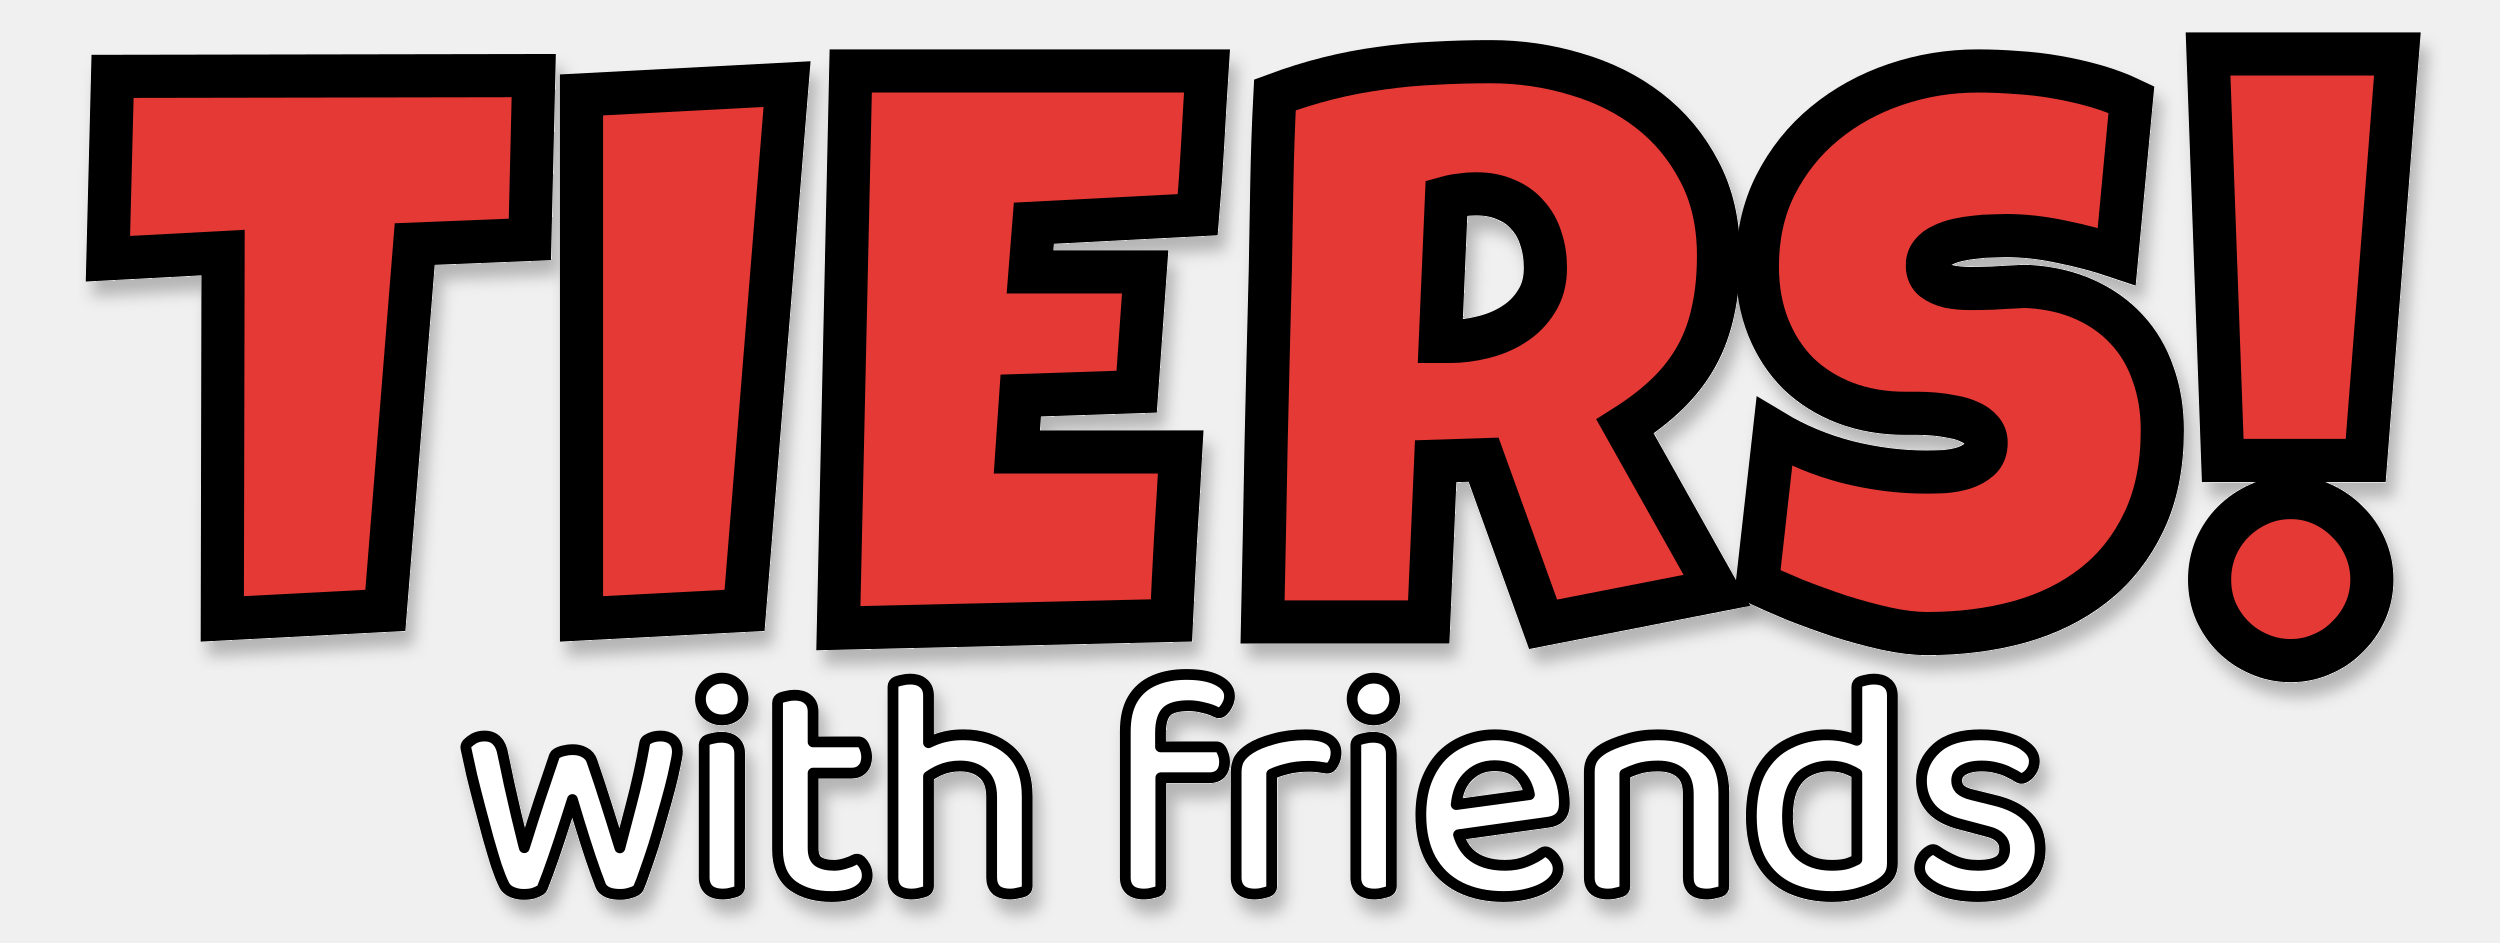
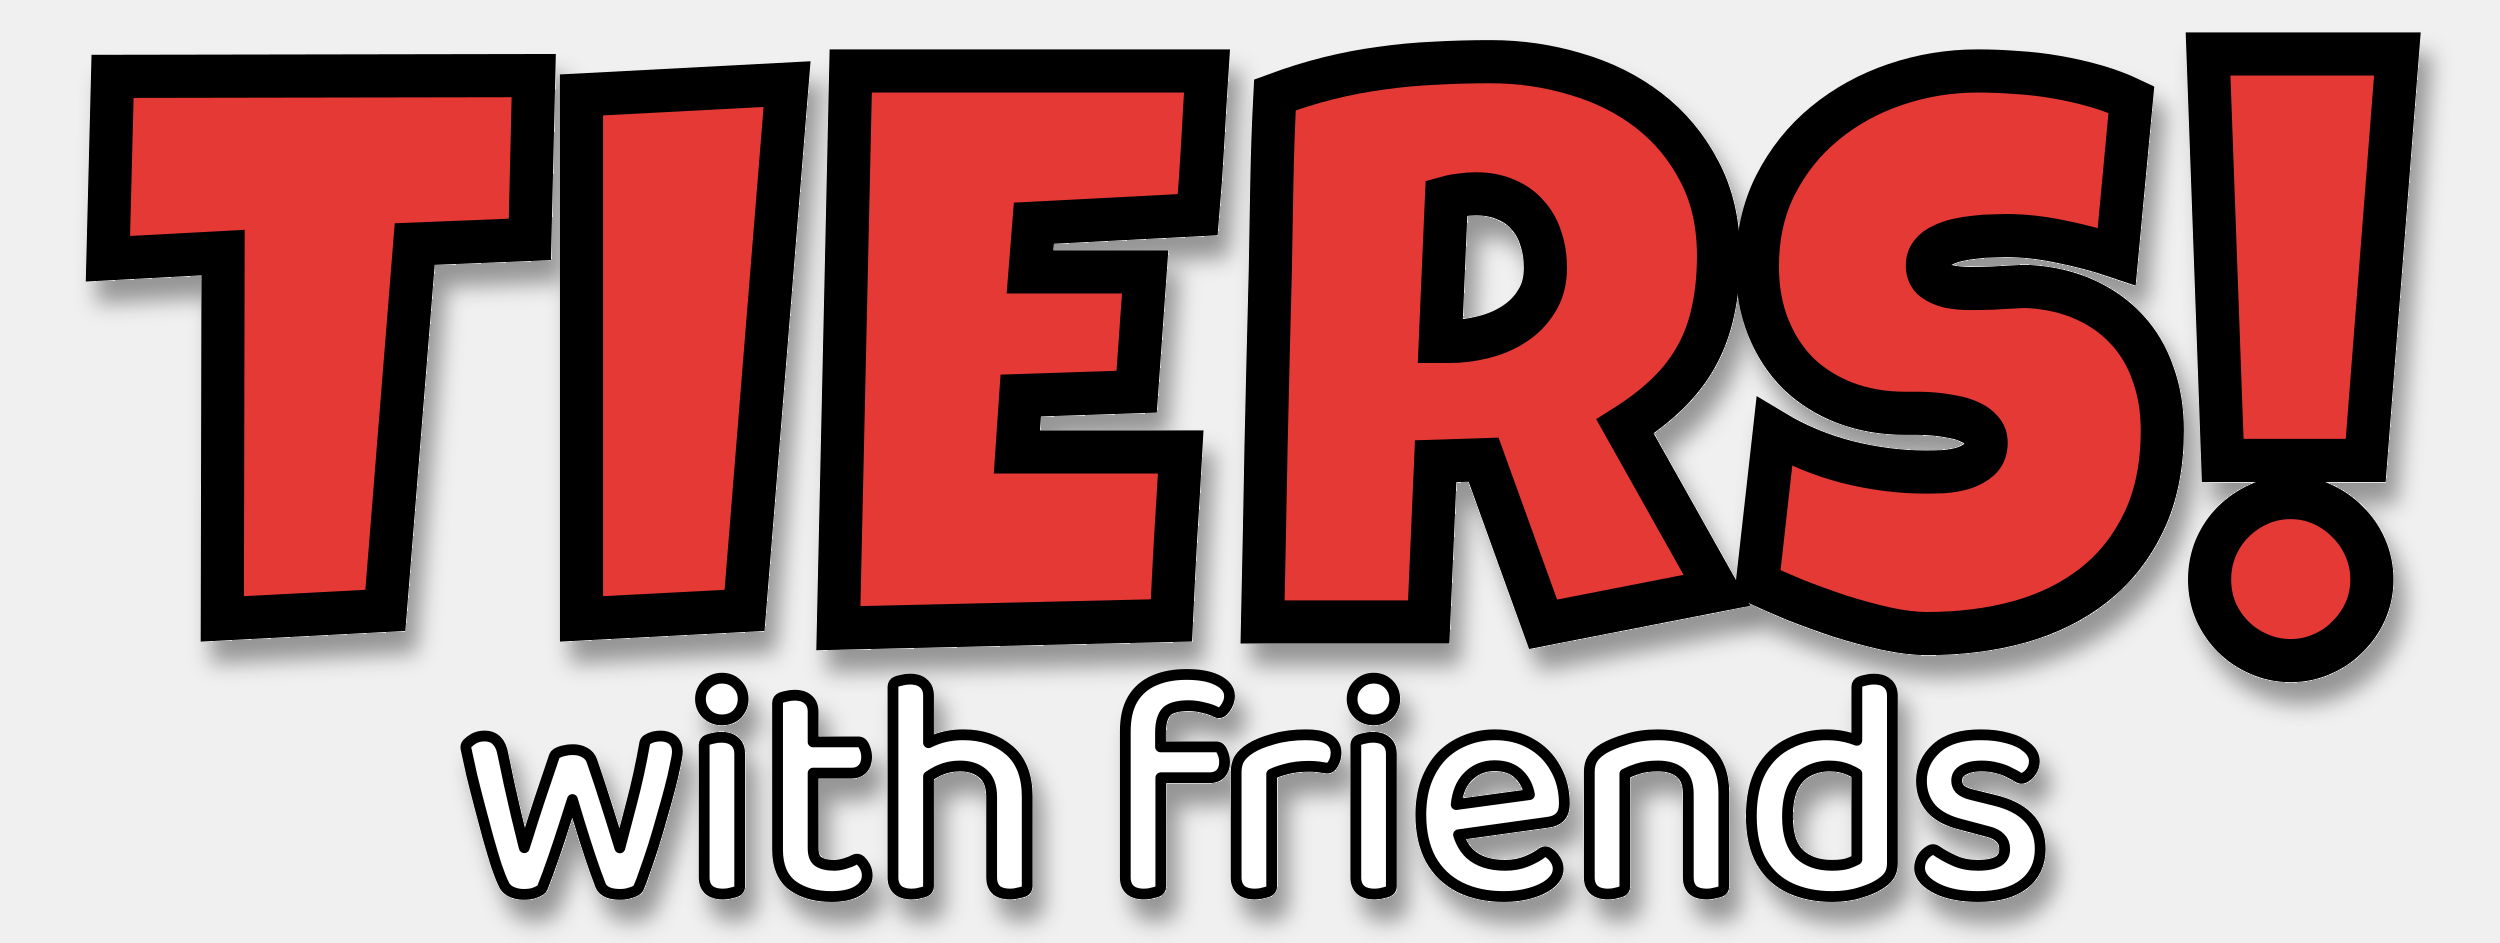
<svg xmlns="http://www.w3.org/2000/svg" width="695" height="262" viewBox="0 0 695 262" fill="none">
  <g filter="url(#filter0_d_1_2)">
    <path d="M666.475 15L657.666 128.008H617.92L613.838 15H666.475ZM659.385 161.094C659.385 164.245 658.776 167.181 657.559 169.902C656.341 172.624 654.694 174.987 652.617 176.992C650.612 179.069 648.249 180.68 645.527 181.826C642.806 183.044 639.906 183.652 636.826 183.652C633.675 183.652 630.739 183.044 628.018 181.826C625.296 180.68 622.897 179.069 620.82 176.992C618.815 174.987 617.204 172.624 615.986 169.902C614.84 167.181 614.268 164.245 614.268 161.094C614.268 158.014 614.84 155.078 615.986 152.285C617.204 149.492 618.815 147.093 620.82 145.088C622.897 143.011 625.296 141.364 628.018 140.146C630.739 138.929 633.675 138.32 636.826 138.32C639.906 138.32 642.806 138.929 645.527 140.146C648.249 141.364 650.612 143.011 652.617 145.088C654.694 147.093 656.341 149.492 657.559 152.285C658.776 155.078 659.385 158.014 659.385 161.094Z" fill="#E53935" />
    <path d="M666.475 15L657.666 128.008H617.92L613.838 15H666.475ZM659.385 161.094C659.385 164.245 658.776 167.181 657.559 169.902C656.341 172.624 654.694 174.987 652.617 176.992C650.612 179.069 648.249 180.68 645.527 181.826C642.806 183.044 639.906 183.652 636.826 183.652C633.675 183.652 630.739 183.044 628.018 181.826C625.296 180.68 622.897 179.069 620.82 176.992C618.815 174.987 617.204 172.624 615.986 169.902C614.84 167.181 614.268 164.245 614.268 161.094C614.268 158.014 614.84 155.078 615.986 152.285C617.204 149.492 618.815 147.093 620.82 145.088C622.897 143.011 625.296 141.364 628.018 140.146C630.739 138.929 633.675 138.32 636.826 138.32C639.906 138.32 642.806 138.929 645.527 140.146C648.249 141.364 650.612 143.011 652.617 145.088C654.694 147.093 656.341 149.492 657.559 152.285C658.776 155.078 659.385 158.014 659.385 161.094Z" stroke="black" stroke-width="12" />
  </g>
  <g filter="url(#filter1_d_1_2)">
    <path d="M601.123 119.629C601.123 129.44 599.404 137.926 595.967 145.088C592.601 152.178 587.946 158.05 582.002 162.705C576.13 167.288 569.219 170.69 561.27 172.91C553.392 175.059 544.906 176.133 535.811 176.133C532.301 176.133 528.434 175.667 524.209 174.736C520.055 173.805 515.83 172.66 511.533 171.299C507.236 169.867 503.083 168.363 499.072 166.787C495.133 165.14 491.624 163.6 488.545 162.168L493.271 120.059C499.359 123.711 506.09 126.504 513.467 128.438C520.915 130.299 528.219 131.23 535.381 131.23C536.742 131.23 538.389 131.195 540.322 131.123C542.256 130.98 544.082 130.658 545.801 130.156C547.591 129.583 549.095 128.76 550.312 127.686C551.53 126.611 552.139 125.072 552.139 123.066C552.139 121.706 551.709 120.56 550.85 119.629C549.99 118.626 548.88 117.839 547.52 117.266C546.159 116.621 544.619 116.156 542.9 115.869C541.182 115.511 539.499 115.26 537.852 115.117C536.204 114.974 534.665 114.902 533.232 114.902C531.8 114.902 530.654 114.902 529.795 114.902C523.636 114.902 518.014 113.936 512.93 112.002C507.917 110.068 503.584 107.347 499.932 103.838C496.351 100.257 493.558 95.96 491.553 90.947C489.548 85.863 488.545 80.241 488.545 74.082C488.545 65.632 490.228 58.076 493.594 51.416C497.031 44.684 501.579 38.991 507.236 34.336C512.965 29.609 519.518 25.993 526.895 23.486C534.271 20.98 541.898 19.727 549.775 19.727C553.285 19.727 556.901 19.87 560.625 20.156C564.349 20.371 568.037 20.801 571.689 21.445C575.413 22.09 579.03 22.913 582.539 23.916C586.048 24.919 589.378 26.172 592.529 27.676L588.447 71.289C583.577 69.642 578.457 68.281 573.086 67.207C567.786 66.061 562.594 65.488 557.51 65.488C556.579 65.488 555.361 65.524 553.857 65.596C552.425 65.596 550.885 65.703 549.238 65.918C547.663 66.061 546.051 66.312 544.404 66.67C542.757 67.028 541.289 67.529 540 68.174C538.711 68.747 537.673 69.534 536.885 70.537C536.097 71.54 535.739 72.721 535.811 74.082C535.882 75.658 536.455 76.875 537.529 77.734C538.675 78.594 540.107 79.238 541.826 79.668C543.617 80.026 545.55 80.205 547.627 80.205C549.775 80.205 551.888 80.169 553.965 80.098C556.042 79.954 557.975 79.847 559.766 79.775C561.556 79.632 563.024 79.596 564.17 79.668C569.899 80.026 575.055 81.243 579.639 83.32C584.222 85.397 588.089 88.154 591.24 91.592C594.463 95.029 596.898 99.147 598.545 103.945C600.264 108.672 601.123 113.9 601.123 119.629Z" fill="#E53935" />
    <path d="M601.123 119.629C601.123 129.44 599.404 137.926 595.967 145.088C592.601 152.178 587.946 158.05 582.002 162.705C576.13 167.288 569.219 170.69 561.27 172.91C553.392 175.059 544.906 176.133 535.811 176.133C532.301 176.133 528.434 175.667 524.209 174.736C520.055 173.805 515.83 172.66 511.533 171.299C507.236 169.867 503.083 168.363 499.072 166.787C495.133 165.14 491.624 163.6 488.545 162.168L493.271 120.059C499.359 123.711 506.09 126.504 513.467 128.438C520.915 130.299 528.219 131.23 535.381 131.23C536.742 131.23 538.389 131.195 540.322 131.123C542.256 130.98 544.082 130.658 545.801 130.156C547.591 129.583 549.095 128.76 550.312 127.686C551.53 126.611 552.139 125.072 552.139 123.066C552.139 121.706 551.709 120.56 550.85 119.629C549.99 118.626 548.88 117.839 547.52 117.266C546.159 116.621 544.619 116.156 542.9 115.869C541.182 115.511 539.499 115.26 537.852 115.117C536.204 114.974 534.665 114.902 533.232 114.902C531.8 114.902 530.654 114.902 529.795 114.902C523.636 114.902 518.014 113.936 512.93 112.002C507.917 110.068 503.584 107.347 499.932 103.838C496.351 100.257 493.558 95.96 491.553 90.947C489.548 85.863 488.545 80.241 488.545 74.082C488.545 65.632 490.228 58.076 493.594 51.416C497.031 44.684 501.579 38.991 507.236 34.336C512.965 29.609 519.518 25.993 526.895 23.486C534.271 20.98 541.898 19.727 549.775 19.727C553.285 19.727 556.901 19.87 560.625 20.156C564.349 20.371 568.037 20.801 571.689 21.445C575.413 22.09 579.03 22.913 582.539 23.916C586.048 24.919 589.378 26.172 592.529 27.676L588.447 71.289C583.577 69.642 578.457 68.281 573.086 67.207C567.786 66.061 562.594 65.488 557.51 65.488C556.579 65.488 555.361 65.524 553.857 65.596C552.425 65.596 550.885 65.703 549.238 65.918C547.663 66.061 546.051 66.312 544.404 66.67C542.757 67.028 541.289 67.529 540 68.174C538.711 68.747 537.673 69.534 536.885 70.537C536.097 71.54 535.739 72.721 535.811 74.082C535.882 75.658 536.455 76.875 537.529 77.734C538.675 78.594 540.107 79.238 541.826 79.668C543.617 80.026 545.55 80.205 547.627 80.205C549.775 80.205 551.888 80.169 553.965 80.098C556.042 79.954 557.975 79.847 559.766 79.775C561.556 79.632 563.024 79.596 564.17 79.668C569.899 80.026 575.055 81.243 579.639 83.32C584.222 85.397 588.089 88.154 591.24 91.592C594.463 95.029 596.898 99.147 598.545 103.945C600.264 108.672 601.123 113.9 601.123 119.629Z" stroke="black" stroke-width="12" />
  </g>
  <g filter="url(#filter2_d_1_2)">
    <path d="M477.75 71.074C477.75 76.66 477.249 81.745 476.246 86.328C475.315 90.84 473.811 94.993 471.734 98.789C469.658 102.585 466.972 106.094 463.678 109.316C460.383 112.539 456.409 115.618 451.754 118.555L477.32 164.102L428.98 173.555L412.438 127.793L399.117 128.223L397.184 172.91H350.992C351.35 156.582 351.673 140.326 351.959 124.141C352.317 107.956 352.711 91.699 353.141 75.371C353.284 67.135 353.427 58.971 353.57 50.879C353.714 42.786 354 34.622 354.43 26.387C359.443 24.525 364.384 22.985 369.254 21.768C374.124 20.55 378.993 19.619 383.863 18.975C388.805 18.259 393.782 17.793 398.795 17.578C403.88 17.292 409.072 17.148 414.371 17.148C422.535 17.148 430.413 18.294 438.004 20.586C445.667 22.806 452.434 26.172 458.307 30.684C464.179 35.195 468.87 40.817 472.379 47.549C475.96 54.281 477.75 62.122 477.75 71.074ZM429.625 74.512C429.625 71.504 429.195 68.747 428.336 66.24C427.548 63.734 426.331 61.585 424.684 59.795C423.108 57.933 421.103 56.501 418.668 55.498C416.305 54.424 413.512 53.887 410.289 53.887C408.857 53.887 407.46 53.994 406.1 54.209C404.739 54.352 403.414 54.603 402.125 54.961L400.406 94.922H402.984C406.064 94.922 409.179 94.528 412.33 93.74C415.553 92.953 418.417 91.735 420.924 90.088C423.502 88.441 425.579 86.328 427.154 83.75C428.801 81.172 429.625 78.092 429.625 74.512Z" fill="#E53935" />
    <path d="M477.75 71.074C477.75 76.66 477.249 81.745 476.246 86.328C475.315 90.84 473.811 94.993 471.734 98.789C469.658 102.585 466.972 106.094 463.678 109.316C460.383 112.539 456.409 115.618 451.754 118.555L477.32 164.102L428.98 173.555L412.438 127.793L399.117 128.223L397.184 172.91H350.992C351.35 156.582 351.673 140.326 351.959 124.141C352.317 107.956 352.711 91.699 353.141 75.371C353.284 67.135 353.427 58.971 353.57 50.879C353.714 42.786 354 34.622 354.43 26.387C359.443 24.525 364.384 22.985 369.254 21.768C374.124 20.55 378.993 19.619 383.863 18.975C388.805 18.259 393.782 17.793 398.795 17.578C403.88 17.292 409.072 17.148 414.371 17.148C422.535 17.148 430.413 18.294 438.004 20.586C445.667 22.806 452.434 26.172 458.307 30.684C464.179 35.195 468.87 40.817 472.379 47.549C475.96 54.281 477.75 62.122 477.75 71.074ZM429.625 74.512C429.625 71.504 429.195 68.747 428.336 66.24C427.548 63.734 426.331 61.585 424.684 59.795C423.108 57.933 421.103 56.501 418.668 55.498C416.305 54.424 413.512 53.887 410.289 53.887C408.857 53.887 407.46 53.994 406.1 54.209C404.739 54.352 403.414 54.603 402.125 54.961L400.406 94.922H402.984C406.064 94.922 409.179 94.528 412.33 93.74C415.553 92.953 418.417 91.735 420.924 90.088C423.502 88.441 425.579 86.328 427.154 83.75C428.801 81.172 429.625 78.092 429.625 74.512Z" stroke="black" stroke-width="12" />
  </g>
  <g filter="url(#filter3_d_1_2)">
    <path d="M335.545 19.727C335.115 26.458 334.721 33.118 334.363 39.707C334.005 46.296 333.54 52.956 332.967 59.688L287.42 62.051L286.346 75.586H318.357L315.994 108.887L283.768 109.961L282.693 125.645H309.334H328.24C327.811 133.522 327.345 141.364 326.844 149.17C326.414 156.904 326.02 164.674 325.662 172.48L233.064 174.629L236.502 19.727H335.545Z" fill="#E53935" />
    <path d="M335.545 19.727C335.115 26.458 334.721 33.118 334.363 39.707C334.005 46.296 333.54 52.956 332.967 59.688L287.42 62.051L286.346 75.586H318.357L315.994 108.887L283.768 109.961L282.693 125.645H309.334H328.24C327.811 133.522 327.345 141.364 326.844 149.17C326.414 156.904 326.02 164.674 325.662 172.48L233.064 174.629L236.502 19.727H335.545Z" stroke="black" stroke-width="12" />
  </g>
  <g filter="url(#filter4_d_1_2)">
    <path d="M148.379 21.016L147.305 66.562L115.293 67.852L107.129 169.688L61.797 172.051L62.012 70.215L30 71.934L31.289 21.23L148.379 21.016Z" fill="#E53935" />
    <path d="M148.379 21.016L147.305 66.562L115.293 67.852L107.129 169.688L61.797 172.051L62.012 70.215L30 71.934L31.289 21.23L148.379 21.016Z" stroke="black" stroke-width="12" />
  </g>
  <g filter="url(#filter5_d_1_2)">
    <path d="M218.805 23.379L206.988 169.688L161.656 172.051V26.387L218.805 23.379Z" fill="#E53935" />
    <path d="M218.805 23.379L206.988 169.688L161.656 172.051V26.387L218.805 23.379Z" stroke="black" stroke-width="12" />
  </g>
  <g filter="url(#filter6_d_1_2)">
    <path d="M550.627 204.27C553.406 204.27 555.888 204.564 558.052 205.177L558.449 205.283C560.391 205.821 562.023 206.577 563.258 207.607C564.607 208.629 565.543 209.962 565.543 211.618C565.543 212.65 565.259 213.614 564.669 214.457C564.166 215.255 563.465 215.858 562.6 216.251C562.128 216.466 561.578 216.422 561.147 216.134C560.54 215.73 559.721 215.277 558.67 214.78C558.641 214.766 558.613 214.751 558.584 214.735C557.697 214.242 556.597 213.826 555.265 213.506C555.247 213.502 555.228 213.498 555.21 213.493C553.927 213.133 552.489 212.946 550.885 212.946C548.542 212.946 546.813 213.4 545.579 214.177C544.451 214.887 543.957 215.792 543.956 217.036C543.956 217.905 544.237 218.662 544.843 219.363C545.489 219.99 546.609 220.575 548.39 220.994C548.395 220.995 548.401 220.996 548.406 220.998L554.324 222.456C558.377 223.409 561.596 224.968 563.813 227.242H563.814C566.091 229.519 567.177 232.505 567.177 236.042C567.177 240.135 565.646 243.459 562.547 245.833C559.488 248.176 555.213 249.238 549.939 249.238C545.447 249.238 541.648 248.561 538.626 247.113C538.619 247.109 538.611 247.106 538.604 247.102C535.807 245.704 533.647 243.84 533.647 241.288C533.647 240.338 533.888 239.432 534.346 238.591C534.353 238.579 534.36 238.566 534.368 238.554C534.917 237.613 535.699 236.879 536.671 236.355C537.172 236.086 537.782 236.123 538.247 236.45C539.701 237.473 541.419 238.43 543.411 239.315C545.253 240.134 547.391 240.562 549.853 240.562C552.713 240.562 554.595 240.072 555.723 239.313C556.746 238.625 557.297 237.618 557.297 236.042C557.297 234.717 556.899 233.772 556.188 233.061C556.168 233.041 556.15 233.021 556.131 233C555.425 232.211 554.277 231.552 552.519 231.138C552.506 231.135 552.492 231.132 552.479 231.128L545.34 229.236H545.339C541.702 228.338 538.837 226.916 536.957 224.835C536.952 224.83 536.947 224.824 536.942 224.818C535.071 222.68 534.163 220.052 534.163 217.036C534.163 213.531 535.608 210.503 538.353 208.013C541.207 205.425 545.396 204.27 550.627 204.27Z" fill="white" stroke="black" stroke-width="3" stroke-linejoin="round" />
    <path d="M520.881 188.79C522.264 188.79 523.602 189.06 524.575 189.898C525.687 190.743 526.08 192.045 526.08 193.386V240.084C526.08 241.41 525.763 242.64 525.005 243.65L525.005 243.649C524.384 244.495 523.462 245.244 522.352 245.922L522.351 245.921C521.043 246.764 519.28 247.49 517.13 248.132L517.13 248.133C514.83 248.879 512.232 249.238 509.358 249.238C505.056 249.238 501.197 248.49 497.815 246.953C494.375 245.389 491.676 242.939 489.745 239.638L489.739 239.627C487.792 236.235 486.874 231.969 486.874 226.926C486.874 221.781 487.758 217.463 489.642 214.071C489.646 214.065 489.65 214.06 489.653 214.054C491.565 210.724 494.154 208.24 497.421 206.664C500.624 205.062 504.124 204.27 507.896 204.27C510.275 204.27 512.549 204.606 514.71 205.285C515.228 205.448 515.725 205.622 516.2 205.808V190.892C516.2 190.278 516.573 189.727 517.142 189.499C517.547 189.337 518.066 189.206 518.644 189.089C519.383 188.892 520.129 188.79 520.881 188.79ZM508.584 212.946C506.461 212.946 504.519 213.41 502.734 214.328C502.724 214.333 502.713 214.339 502.703 214.344C501.029 215.157 499.64 216.537 498.56 218.594C497.511 220.593 496.925 223.391 496.925 227.098C496.925 232.102 498.137 235.433 500.239 237.444C502.426 239.479 505.384 240.562 509.272 240.562C511.189 240.562 512.649 240.367 513.708 240.032C514.624 239.712 515.454 239.353 516.2 238.955V215.105C515.587 214.721 514.893 214.361 514.11 214.033C514.092 214.026 514.073 214.018 514.055 214.01C512.575 213.319 510.766 212.946 508.584 212.946Z" fill="white" stroke="black" stroke-width="3" stroke-linejoin="round" />
    <path d="M460.87 204.27C466.294 204.27 470.758 205.519 474.086 208.196L474.409 208.455C477.697 211.174 479.227 215.254 479.227 220.39V246.448C479.227 247.061 478.853 247.613 478.284 247.84C477.866 248.007 477.31 248.139 476.692 248.253C475.999 248.452 475.281 248.55 474.544 248.55C473.146 248.55 471.826 248.303 470.825 247.575C470.783 247.544 470.742 247.512 470.703 247.477C469.701 246.575 469.346 245.288 469.346 243.954V220.734C469.346 217.803 468.518 215.959 467.149 214.846C467.143 214.841 467.136 214.837 467.13 214.832C465.697 213.63 463.667 212.946 460.87 212.946C458.699 212.946 456.824 213.218 455.225 213.734C453.874 214.17 452.704 214.651 451.706 215.169V246.448C451.706 247.061 451.333 247.612 450.764 247.84C450.361 248.001 449.845 248.133 449.27 248.25C448.56 248.454 447.809 248.55 447.025 248.55C445.665 248.55 444.382 248.296 443.39 247.575C443.367 247.558 443.344 247.541 443.323 247.523C442.235 246.633 441.826 245.331 441.826 243.954V214.628C441.826 213.247 442.088 211.972 442.737 210.917L442.752 210.893C443.433 209.834 444.495 208.918 445.805 208.107L445.845 208.083C447.465 207.148 449.551 206.31 452.064 205.548C454.705 204.688 457.646 204.27 460.87 204.27Z" fill="white" stroke="black" stroke-width="3" stroke-linejoin="round" />
    <path d="M415.587 204.27C419.302 204.27 422.632 205.063 425.527 206.7H425.526C428.462 208.326 430.754 210.62 432.38 213.558H432.379C434.065 216.446 434.888 219.741 434.888 223.4C434.888 224.844 434.566 226.235 433.589 227.212C433.571 227.231 433.551 227.25 433.532 227.267C432.667 228.046 431.549 228.441 430.328 228.583L430.329 228.583L405.473 232.06C406.165 234.313 407.251 236.086 408.692 237.433C410.983 239.465 414.168 240.562 418.424 240.562C420.664 240.562 422.645 240.189 424.389 239.471C426.259 238.701 427.669 237.906 428.668 237.107L428.764 237.036C429.256 236.703 429.903 236.69 430.41 237.012C431.183 237.504 431.823 238.125 432.296 238.879C432.882 239.66 433.169 240.569 433.169 241.546C433.168 243.286 432.145 244.707 430.694 245.829L430.686 245.835C429.282 246.906 427.453 247.719 425.276 248.324L425.275 248.323C423.113 248.939 420.71 249.238 418.081 249.238C413.485 249.238 409.408 248.402 405.895 246.676L405.886 246.671C402.406 244.931 399.691 242.34 397.768 238.928C397.763 238.919 397.758 238.909 397.753 238.9C395.89 235.422 394.995 231.267 394.995 226.496C394.995 223.09 395.473 220.016 396.462 217.297C396.464 217.292 396.465 217.286 396.467 217.28C397.502 214.541 398.918 212.188 400.731 210.25L400.749 210.231C402.622 208.295 404.84 206.829 407.387 205.834C409.926 204.786 412.665 204.27 415.587 204.27ZM415.501 212.86C412.359 212.86 409.812 213.979 407.752 216.241L407.751 216.24C406.171 217.978 405.156 220.415 404.823 223.672L425.183 220.908C424.798 218.712 423.896 216.93 422.508 215.501C422.504 215.496 422.499 215.491 422.494 215.486C420.887 213.784 418.622 212.86 415.501 212.86Z" fill="white" stroke="black" stroke-width="3" stroke-linejoin="round" />
    <path d="M381.684 204.958C383.04 204.958 384.348 205.239 385.311 206.081C386.426 206.94 386.797 208.283 386.797 209.64V246.448C386.797 247.061 386.423 247.613 385.853 247.841C385.451 248.002 384.935 248.132 384.36 248.249C383.651 248.453 382.899 248.55 382.115 248.55C380.756 248.55 379.473 248.297 378.48 247.575C378.457 247.558 378.435 247.541 378.413 247.523C377.326 246.634 376.917 245.331 376.917 243.954V207.06C376.917 206.447 377.29 205.896 377.859 205.668C378.268 205.504 378.793 205.37 379.378 205.252C380.123 205.055 380.893 204.958 381.684 204.958ZM381.856 188.532C383.535 188.532 385.013 189.096 386.136 190.299H386.135C387.213 191.395 387.743 192.774 387.743 194.332C387.743 195.906 387.204 197.307 386.136 198.452C386.124 198.464 386.112 198.477 386.099 198.489C384.97 199.619 383.503 200.132 381.856 200.132C380.245 200.132 378.81 199.606 377.651 198.524C377.639 198.513 377.626 198.501 377.614 198.489C376.476 197.351 375.885 195.938 375.885 194.332C375.885 192.824 376.407 191.496 377.438 190.434L377.651 190.225C378.798 189.097 380.231 188.532 381.856 188.532Z" fill="white" stroke="black" stroke-width="3" stroke-linejoin="round" />
    <path d="M363.036 204.27C365.406 204.27 367.407 204.559 368.867 205.289C369.619 205.664 370.272 206.179 370.735 206.873C371.203 207.576 371.416 208.375 371.416 209.21C371.416 209.936 371.307 210.642 371.081 211.319C371.076 211.336 371.069 211.353 371.063 211.371C370.837 211.972 370.527 212.523 370.123 213.008C369.771 213.431 369.215 213.627 368.676 213.519C368.153 213.414 367.448 213.305 366.549 213.193C365.693 213.086 364.837 213.032 363.983 213.032C361.45 213.032 359.272 213.308 357.429 213.834C357.416 213.838 357.403 213.842 357.39 213.845C355.859 214.239 354.578 214.694 353.529 215.197V246.448C353.529 247.061 353.155 247.612 352.586 247.84C352.184 248.001 351.667 248.133 351.092 248.25C350.383 248.454 349.631 248.55 348.847 248.55C347.487 248.55 346.205 248.296 345.212 247.575C345.189 247.558 345.167 247.541 345.145 247.523C344.058 246.633 343.649 245.331 343.649 243.954V214.8C343.649 213.335 343.899 211.99 344.559 210.917L344.575 210.893C345.244 209.852 346.26 208.939 347.513 208.125C349.18 207.036 351.371 206.157 354.021 205.448V205.447C356.757 204.656 359.766 204.27 363.036 204.27Z" fill="white" stroke="black" stroke-width="3" stroke-linejoin="round" />
    <path d="M329.811 187.5C333.179 187.5 335.982 187.938 338.101 188.932L338.1 188.933C340.142 189.864 341.802 191.303 341.802 193.472C341.802 194.314 341.613 195.117 341.218 195.854C340.905 196.54 340.456 197.159 339.901 197.715C339.427 198.188 338.697 198.29 338.112 197.965C337.241 197.481 336.097 197.065 334.645 196.742C334.628 196.738 334.611 196.735 334.594 196.73C333.155 196.357 331.791 196.176 330.498 196.176C327.121 196.176 325.213 196.884 324.271 197.865C323.283 198.894 322.624 200.722 322.624 203.706V207.624H338.153L338.328 207.635C338.733 207.682 339.105 207.893 339.353 208.224C339.673 208.651 339.905 209.21 340.091 209.768H340.09C340.327 210.421 340.426 211.134 340.426 211.876C340.426 213.038 340.133 214.152 339.36 215.022C339.34 215.044 339.32 215.066 339.299 215.087C338.477 215.909 337.384 216.214 336.26 216.214H322.71V246.448C322.71 247.061 322.337 247.613 321.768 247.841C321.366 248.002 320.85 248.132 320.276 248.249C319.566 248.453 318.814 248.55 318.029 248.55C316.669 248.55 315.386 248.297 314.394 247.575C314.371 247.558 314.349 247.54 314.327 247.522C313.24 246.633 312.831 245.332 312.831 243.954V203.362C312.831 199.819 313.459 196.806 314.841 194.437L314.847 194.426C316.27 192.033 318.29 190.273 320.866 189.175L321.355 188.969C323.824 187.975 326.654 187.5 329.811 187.5Z" fill="white" stroke="black" stroke-width="3" stroke-linejoin="round" />
    <path d="M253.014 188.79C254.363 188.79 255.663 189.069 256.625 189.9C257.735 190.745 258.126 192.046 258.126 193.386V206.472C258.499 206.297 258.883 206.123 259.279 205.95L259.755 205.744C262.156 204.75 264.849 204.27 267.806 204.27C272.848 204.27 277.113 205.644 280.473 208.497C283.948 211.447 285.561 215.858 285.561 221.422V246.448C285.561 247.061 285.187 247.613 284.618 247.841C284.201 248.007 283.646 248.137 283.03 248.252C282.336 248.451 281.617 248.55 280.878 248.55C279.48 248.55 278.16 248.304 277.159 247.575C277.117 247.545 277.076 247.511 277.038 247.477C276.035 246.574 275.68 245.288 275.68 243.954V221.594C275.68 218.434 274.793 216.369 273.283 215.081C273.277 215.076 273.271 215.071 273.266 215.066C271.702 213.692 269.614 212.946 266.861 212.946C264.829 212.946 262.948 213.334 261.204 214.102L260.553 214.41C259.662 214.852 258.855 215.336 258.126 215.855V246.448C258.126 247.061 257.753 247.613 257.184 247.841C256.782 248.002 256.266 248.132 255.692 248.249C254.982 248.453 254.23 248.55 253.445 248.55C252.085 248.55 250.802 248.297 249.81 247.575C249.787 247.558 249.765 247.541 249.743 247.523C248.655 246.634 248.247 245.332 248.247 243.954V190.892C248.247 190.278 248.621 189.727 249.19 189.499C249.594 189.337 250.113 189.206 250.691 189.089C251.441 188.889 252.217 188.79 253.014 188.79Z" fill="white" stroke="black" stroke-width="3" stroke-linejoin="round" />
    <path d="M220.93 193.262C222.279 193.262 223.579 193.541 224.541 194.372C225.651 195.217 226.042 196.518 226.042 197.858V206.248H238.647L238.822 206.258C239.227 206.306 239.598 206.517 239.846 206.848C240.166 207.275 240.399 207.834 240.585 208.392C240.811 209.069 240.92 209.774 240.92 210.5C240.92 211.662 240.627 212.777 239.854 213.647C239.063 214.536 237.995 214.924 236.84 214.924H226.042V235.784C226.042 237.789 226.606 238.873 227.395 239.466C228.376 240.141 229.838 240.562 231.939 240.562C232.741 240.562 233.689 240.42 234.794 240.104C235.92 239.782 236.804 239.421 237.472 239.039C238.059 238.704 238.798 238.803 239.277 239.281C239.738 239.742 240.134 240.291 240.474 240.904C240.903 241.677 241.092 242.537 241.092 243.438C241.092 245.439 239.853 246.893 238.068 247.855C236.27 248.823 233.924 249.238 231.164 249.238C226.934 249.238 223.338 248.3 220.496 246.298C220.492 246.295 220.487 246.291 220.483 246.288C217.496 244.135 216.163 240.637 216.162 236.214V195.364C216.163 194.75 216.536 194.199 217.106 193.971C217.51 193.809 218.029 193.678 218.607 193.561C219.357 193.361 220.133 193.262 220.93 193.262Z" fill="white" stroke="black" stroke-width="3" stroke-linejoin="round" />
    <path d="M200.53 204.958C201.886 204.958 203.193 205.239 204.157 206.081C205.272 206.94 205.642 208.283 205.642 209.64V246.448C205.642 247.061 205.269 247.613 204.699 247.841C204.297 248.002 203.78 248.132 203.206 248.249C202.496 248.453 201.745 248.55 200.961 248.55C199.601 248.55 198.318 248.297 197.326 247.575C197.303 247.558 197.281 247.541 197.259 247.523C196.171 246.634 195.763 245.331 195.763 243.954V207.06C195.763 206.447 196.136 205.896 196.705 205.668C197.114 205.504 197.642 205.369 198.228 205.251C198.972 205.055 199.741 204.958 200.53 204.958ZM200.702 188.532C202.381 188.532 203.859 189.096 204.981 190.299H204.98C206.058 191.395 206.589 192.774 206.589 194.332C206.589 195.906 206.05 197.307 204.981 198.452C204.97 198.464 204.957 198.477 204.945 198.489C203.816 199.619 202.349 200.132 200.702 200.132C199.091 200.132 197.656 199.606 196.497 198.524C196.484 198.513 196.472 198.501 196.46 198.489C195.322 197.351 194.73 195.938 194.73 194.332C194.73 192.824 195.253 191.496 196.284 190.434L196.497 190.225C197.644 189.097 199.077 188.532 200.702 188.532Z" fill="white" stroke="black" stroke-width="3" stroke-linejoin="round" />
    <path d="M183.632 204.614C184.835 204.614 185.976 204.899 186.891 205.631C187.928 206.461 188.314 207.682 188.314 208.952C188.314 209.769 188.074 211.116 187.684 212.848L187.685 212.849C187.333 214.668 186.837 216.794 186.201 219.222C185.568 221.64 184.848 224.226 184.045 226.981C183.296 229.691 182.517 232.344 181.71 234.939L181.707 234.949C180.9 237.486 180.12 239.798 179.367 241.884C178.678 243.95 178.061 245.598 177.518 246.805C177.42 247.022 177.273 247.213 177.087 247.361C176.554 247.787 175.832 248.047 175.114 248.23C174.303 248.512 173.406 248.636 172.452 248.636C171.186 248.636 170.041 248.492 169.104 248.122C168.144 247.741 167.316 247.08 166.926 246.045V246.046C166.113 243.955 165.188 241.382 164.151 238.331L164.149 238.322C163.113 235.213 162.048 231.876 160.956 228.311L160.954 228.305C160.952 228.298 160.949 228.291 160.947 228.284C160.945 228.277 160.944 228.269 160.941 228.262C160.939 228.256 160.937 228.249 160.935 228.242C160.932 228.235 160.931 228.227 160.929 228.22C160.927 228.213 160.924 228.206 160.922 228.199C160.92 228.192 160.918 228.185 160.916 228.178L160.902 228.135C160.9 228.129 160.899 228.122 160.896 228.115C160.894 228.108 160.892 228.101 160.89 228.094C160.888 228.086 160.886 228.079 160.884 228.072C160.882 228.065 160.879 228.058 160.877 228.052C160.875 228.044 160.873 228.037 160.871 228.03C160.869 228.023 160.866 228.016 160.864 228.009C160.862 228.002 160.86 227.995 160.858 227.988C160.856 227.981 160.854 227.974 160.852 227.967C160.849 227.96 160.848 227.952 160.846 227.945C160.844 227.938 160.841 227.931 160.839 227.925C160.837 227.918 160.835 227.91 160.833 227.903C160.831 227.896 160.828 227.889 160.826 227.882C160.824 227.875 160.822 227.868 160.82 227.861L160.807 227.818C160.805 227.811 160.803 227.804 160.801 227.798C160.799 227.791 160.796 227.783 160.794 227.776C160.792 227.769 160.79 227.762 160.788 227.755C160.786 227.748 160.783 227.741 160.781 227.734C160.779 227.727 160.778 227.72 160.775 227.713C160.773 227.706 160.771 227.698 160.769 227.691C160.767 227.684 160.765 227.677 160.763 227.671C160.761 227.664 160.758 227.656 160.756 227.649C160.754 227.642 160.752 227.635 160.75 227.628C160.748 227.621 160.745 227.614 160.743 227.607C160.741 227.6 160.739 227.593 160.737 227.586C160.735 227.579 160.733 227.571 160.73 227.564C160.728 227.557 160.726 227.551 160.724 227.544C160.722 227.537 160.72 227.529 160.718 227.522C160.716 227.515 160.713 227.508 160.711 227.501C160.709 227.494 160.707 227.486 160.705 227.479C160.703 227.472 160.7 227.466 160.698 227.459C160.696 227.452 160.695 227.444 160.692 227.437C160.69 227.43 160.688 227.423 160.686 227.416C160.683 227.409 160.682 227.402 160.68 227.395C160.678 227.388 160.675 227.381 160.673 227.374C160.671 227.367 160.669 227.359 160.667 227.352C160.665 227.345 160.662 227.339 160.66 227.332C160.658 227.325 160.656 227.317 160.654 227.31C160.652 227.303 160.65 227.296 160.647 227.289C160.645 227.282 160.644 227.275 160.642 227.268L160.628 227.225C160.626 227.219 160.624 227.212 160.622 227.205C160.62 227.198 160.617 227.19 160.615 227.183C160.613 227.176 160.611 227.169 160.609 227.162C160.607 227.155 160.605 227.148 160.603 227.141C160.6 227.134 160.599 227.127 160.597 227.12C160.595 227.113 160.592 227.105 160.59 227.098C160.588 227.092 160.586 227.085 160.584 227.078C160.582 227.071 160.579 227.063 160.577 227.056C160.575 227.049 160.573 227.042 160.571 227.035C160.569 227.028 160.567 227.021 160.564 227.014C160.562 227.007 160.561 227 160.559 226.993C160.556 226.986 160.554 226.978 160.552 226.971C160.55 226.965 160.547 226.958 160.545 226.951C160.543 226.944 160.541 226.936 160.539 226.929C160.537 226.922 160.534 226.915 160.532 226.908C160.53 226.901 160.528 226.894 160.526 226.887C160.524 226.88 160.522 226.873 160.52 226.866C160.517 226.859 160.516 226.852 160.514 226.844C160.512 226.838 160.509 226.831 160.507 226.824C160.505 226.817 160.503 226.81 160.501 226.802C160.499 226.795 160.496 226.788 160.494 226.781C160.492 226.774 160.49 226.767 160.488 226.76C160.486 226.753 160.484 226.746 160.481 226.739C160.479 226.732 160.478 226.725 160.476 226.718C160.474 226.711 160.471 226.704 160.469 226.697C160.467 226.69 160.465 226.683 160.463 226.676C160.461 226.668 160.458 226.661 160.456 226.654C160.454 226.647 160.451 226.64 160.449 226.634C160.447 226.627 160.445 226.619 160.443 226.612C160.441 226.605 160.439 226.598 160.437 226.591C160.434 226.584 160.433 226.577 160.431 226.57C160.429 226.563 160.426 226.556 160.424 226.549C160.422 226.542 160.42 226.534 160.418 226.527C160.416 226.52 160.413 226.513 160.411 226.507C160.409 226.5 160.407 226.492 160.405 226.485C160.403 226.478 160.401 226.471 160.398 226.464C160.396 226.457 160.395 226.45 160.393 226.443C160.39 226.436 160.388 226.429 160.386 226.422C160.384 226.415 160.382 226.407 160.38 226.4C160.378 226.393 160.375 226.387 160.373 226.38C160.371 226.373 160.368 226.365 160.366 226.358C160.364 226.351 160.362 226.344 160.36 226.337C160.358 226.33 160.356 226.323 160.354 226.316C160.351 226.309 160.35 226.302 160.348 226.295C160.346 226.288 160.343 226.28 160.341 226.273C160.339 226.266 160.337 226.259 160.335 226.253C160.333 226.246 160.33 226.238 160.328 226.231C160.326 226.224 160.324 226.217 160.322 226.21C160.32 226.203 160.318 226.195 160.315 226.188C160.313 226.181 160.312 226.175 160.31 226.168C160.307 226.161 160.305 226.153 160.303 226.146C160.301 226.139 160.299 226.132 160.297 226.125C160.295 226.118 160.292 226.111 160.29 226.104C160.288 226.097 160.286 226.09 160.284 226.083C160.282 226.076 160.279 226.068 160.277 226.061C160.275 226.054 160.273 226.048 160.271 226.041C160.268 226.034 160.267 226.026 160.265 226.019C160.263 226.012 160.26 226.005 160.258 225.998C160.256 225.991 160.254 225.984 160.252 225.977C160.25 225.97 160.247 225.963 160.245 225.956C160.243 225.949 160.241 225.941 160.239 225.934C160.237 225.927 160.235 225.921 160.232 225.914C160.23 225.907 160.229 225.899 160.227 225.892C160.224 225.885 160.222 225.878 160.22 225.871C160.218 225.864 160.216 225.857 160.214 225.85C160.212 225.843 160.209 225.836 160.207 225.829C160.205 225.822 160.203 225.814 160.201 225.807C160.199 225.8 160.196 225.794 160.194 225.787C160.192 225.78 160.19 225.772 160.188 225.765C160.185 225.758 160.184 225.751 160.182 225.744C160.18 225.737 160.177 225.73 160.175 225.723C160.173 225.716 160.171 225.709 160.169 225.702C160.167 225.695 160.164 225.687 160.162 225.68C160.16 225.674 160.158 225.667 160.156 225.66C160.154 225.653 160.152 225.645 160.149 225.638C160.147 225.631 160.146 225.624 160.144 225.617C160.141 225.61 160.139 225.603 160.137 225.596C160.135 225.589 160.133 225.582 160.131 225.575C160.129 225.568 160.126 225.561 160.124 225.553C160.122 225.547 160.12 225.54 160.118 225.533L160.104 225.49C160.102 225.483 160.101 225.476 160.099 225.469C160.097 225.462 160.094 225.455 160.092 225.448C160.09 225.441 160.088 225.434 160.086 225.427C160.084 225.42 160.081 225.413 160.079 225.406C160.077 225.399 160.075 225.392 160.073 225.385C160.071 225.377 160.069 225.37 160.066 225.363C160.064 225.356 160.063 225.349 160.061 225.343C160.058 225.335 160.056 225.328 160.054 225.321C160.052 225.314 160.05 225.307 160.048 225.3C160.046 225.293 160.043 225.286 160.041 225.279C160.039 225.272 160.037 225.265 160.035 225.258C160.033 225.251 160.03 225.243 160.028 225.236C160.026 225.229 160.025 225.222 160.022 225.216L160.009 225.173C160.007 225.166 160.005 225.159 160.003 225.152C160.001 225.145 159.998 225.138 159.996 225.131C159.994 225.124 159.992 225.116 159.99 225.109C159.988 225.102 159.985 225.096 159.983 225.089C159.981 225.082 159.98 225.074 159.978 225.067C159.975 225.06 159.973 225.053 159.971 225.046C159.969 225.039 159.967 225.032 159.965 225.025C159.963 225.018 159.96 225.011 159.958 225.004C159.956 224.997 159.954 224.989 159.952 224.982C159.95 224.975 159.947 224.969 159.945 224.962C159.943 224.955 159.942 224.947 159.939 224.94C159.937 224.933 159.935 224.926 159.933 224.919C159.931 224.912 159.928 224.905 159.926 224.898C159.924 224.891 159.922 224.884 159.92 224.877C159.918 224.87 159.915 224.862 159.913 224.855C159.911 224.848 159.909 224.841 159.907 224.834C159.905 224.827 159.902 224.82 159.9 224.813C159.898 224.806 159.897 224.799 159.895 224.792C159.892 224.785 159.89 224.777 159.888 224.77C159.886 224.763 159.884 224.757 159.882 224.75C159.88 224.743 159.877 224.735 159.875 224.728C159.873 224.721 159.871 224.714 159.869 224.707C159.867 224.7 159.864 224.693 159.862 224.686C159.86 224.679 159.859 224.672 159.856 224.665C159.854 224.658 159.852 224.65 159.85 224.643C159.848 224.637 159.846 224.63 159.844 224.623L159.83 224.58C159.828 224.573 159.826 224.566 159.824 224.559C159.822 224.552 159.82 224.545 159.817 224.538C159.815 224.531 159.814 224.523 159.812 224.516C159.809 224.509 159.807 224.503 159.805 224.496C159.803 224.489 159.801 224.481 159.799 224.474C159.797 224.467 159.794 224.46 159.792 224.453C159.79 224.446 159.788 224.439 159.786 224.432C159.784 224.425 159.781 224.418 159.779 224.411C159.777 224.404 159.776 224.396 159.773 224.389C159.771 224.383 159.769 224.376 159.767 224.369C159.764 224.362 159.763 224.354 159.761 224.347C159.759 224.34 159.756 224.333 159.754 224.326C159.752 224.319 159.749 224.312 159.747 224.305C159.745 224.298 159.743 224.291 159.741 224.284C159.739 224.277 159.737 224.27 159.734 224.262C159.732 224.256 159.731 224.249 159.729 224.242C159.726 224.235 159.724 224.228 159.722 224.22C159.72 224.213 159.718 224.206 159.716 224.199C159.714 224.192 159.711 224.185 159.709 224.178C159.707 224.171 159.705 224.164 159.703 224.157C159.701 224.15 159.698 224.143 159.696 224.135C159.694 224.129 159.692 224.122 159.69 224.115C159.688 224.108 159.686 224.101 159.684 224.094C159.681 224.086 159.68 224.079 159.678 224.072C159.676 224.065 159.673 224.058 159.671 224.052C159.669 224.045 159.667 224.037 159.665 224.03C159.663 224.023 159.66 224.016 159.658 224.009C159.656 224.002 159.653 223.995 159.651 223.988C159.649 223.981 159.648 223.974 159.646 223.967C159.643 223.959 159.641 223.952 159.639 223.945C159.637 223.938 159.635 223.931 159.633 223.925C159.631 223.918 159.628 223.91 159.626 223.903C159.624 223.896 159.622 223.889 159.62 223.882C159.618 223.875 159.615 223.868 159.613 223.861C159.611 223.854 159.61 223.847 159.607 223.84C159.605 223.833 159.603 223.825 159.601 223.818C159.599 223.811 159.597 223.804 159.595 223.798C159.593 223.791 159.59 223.783 159.588 223.776C159.586 223.769 159.584 223.762 159.582 223.755C159.58 223.748 159.577 223.741 159.575 223.734C159.573 223.727 159.57 223.72 159.568 223.713C159.566 223.706 159.565 223.698 159.562 223.691C159.56 223.684 159.558 223.678 159.556 223.671C159.554 223.664 159.552 223.656 159.55 223.649C159.548 223.642 159.545 223.635 159.543 223.628C159.541 223.621 159.539 223.614 159.537 223.607C159.535 223.6 159.532 223.593 159.53 223.586C159.528 223.579 159.527 223.571 159.524 223.564C159.522 223.557 159.52 223.55 159.518 223.543C159.516 223.536 159.514 223.529 159.512 223.522C159.51 223.515 159.507 223.508 159.505 223.501C159.503 223.494 159.501 223.486 159.499 223.479C159.497 223.472 159.494 223.466 159.492 223.459C159.49 223.452 159.488 223.444 159.486 223.437C159.484 223.43 159.482 223.423 159.479 223.416C159.477 223.409 159.475 223.402 159.473 223.395C159.471 223.388 159.469 223.381 159.467 223.374C159.465 223.367 159.462 223.359 159.46 223.352C159.458 223.345 159.456 223.339 159.454 223.332C159.452 223.325 159.449 223.317 159.447 223.31C159.445 223.303 159.444 223.296 159.441 223.289C159.439 223.282 159.437 223.275 159.435 223.268C159.432 223.261 159.431 223.254 159.429 223.247C159.427 223.24 159.424 223.232 159.422 223.225C159.42 223.219 159.418 223.212 159.416 223.205C159.414 223.198 159.411 223.19 159.409 223.183C159.407 223.176 159.405 223.169 159.403 223.162C159.401 223.155 159.399 223.148 159.396 223.141C159.394 223.134 159.392 223.127 159.39 223.12C159.388 223.113 159.386 223.105 159.384 223.098C159.382 223.091 159.379 223.085 159.377 223.078C159.375 223.071 159.373 223.063 159.371 223.056C159.369 223.049 159.366 223.042 159.364 223.035C159.362 223.028 159.36 223.021 159.358 223.014C159.356 223.007 159.354 223 159.352 222.993C159.349 222.986 159.348 222.978 159.346 222.971C159.344 222.965 159.341 222.958 159.339 222.951C159.337 222.944 159.335 222.936 159.333 222.929C159.331 222.922 159.328 222.915 159.326 222.908C159.324 222.901 159.322 222.894 159.32 222.887L159.307 222.844C159.305 222.838 159.303 222.831 159.301 222.824C159.299 222.817 159.296 222.81 159.294 222.802C159.292 222.795 159.29 222.788 159.288 222.781C159.286 222.774 159.283 222.767 159.281 222.76C159.279 222.753 159.278 222.746 159.275 222.739C159.273 222.732 159.271 222.725 159.269 222.718C159.267 222.711 159.265 222.704 159.263 222.697C159.261 222.69 159.258 222.683 159.256 222.676C159.254 222.668 159.252 222.661 159.25 222.654C159.248 222.647 159.245 222.64 159.243 222.634C159.241 222.627 159.239 222.619 159.237 222.612C159.235 222.605 159.233 222.598 159.23 222.591C159.228 222.584 159.227 222.577 159.225 222.57L159.211 222.527C159.209 222.52 159.207 222.513 159.205 222.507C159.203 222.5 159.2 222.492 159.198 222.485C159.196 222.478 159.195 222.471 159.192 222.464C159.19 222.457 159.188 222.45 159.186 222.443C159.183 222.436 159.182 222.429 159.18 222.422C159.178 222.415 159.175 222.407 159.173 222.4C159.171 222.393 159.169 222.386 159.167 222.38C159.165 222.373 159.162 222.365 159.16 222.358C159.158 222.351 159.156 222.344 159.154 222.337C159.152 222.33 159.15 222.323 159.147 222.316C159.145 222.309 159.144 222.302 159.142 222.295C159.139 222.288 159.137 222.28 159.135 222.273L159.134 222.271C158.513 224.296 157.866 226.322 157.191 228.346L157.19 228.345C156.043 231.96 154.924 235.349 153.832 238.51C152.737 241.678 151.726 244.425 150.797 246.747C150.679 247.042 150.469 247.293 150.199 247.462C149.616 247.826 148.975 248.109 148.287 248.315C147.514 248.547 146.575 248.636 145.534 248.636C144.443 248.636 143.4 248.432 142.416 248.019V248.02C141.34 247.606 140.512 246.86 140.05 245.799C139.436 244.565 138.756 242.839 138.009 240.656C138.005 240.645 138.002 240.633 137.998 240.622C137.305 238.427 136.555 235.919 135.75 233.1C135.747 233.091 135.745 233.082 135.742 233.073C134.997 230.266 134.224 227.372 133.422 224.392L133.42 224.385C132.615 221.339 131.867 218.405 131.177 215.587C131.174 215.577 131.173 215.568 131.171 215.558C130.539 212.744 129.993 210.244 129.532 208.057C129.428 207.561 129.581 207.046 129.939 206.687C130.441 206.185 131.03 205.74 131.69 205.344L131.744 205.313C132.635 204.828 133.637 204.614 134.698 204.614C136.049 204.614 137.325 205.009 138.213 206.049C139.064 206.928 139.527 208.189 139.776 209.584L140.595 213.437C140.88 214.793 141.18 216.226 141.493 217.737L142.524 222.27C142.867 223.768 143.209 225.258 143.551 226.741C144.296 229.721 144.955 232.417 145.529 234.828C145.606 235.115 145.679 235.394 145.751 235.663C145.983 234.933 146.238 234.135 146.511 233.269C147.488 230.107 148.637 226.518 149.957 222.502L149.963 222.483C151.337 218.474 152.712 214.408 154.087 210.284L154.134 210.162C154.254 209.884 154.456 209.648 154.715 209.486C155.341 209.095 156.047 208.839 156.803 208.694C157.563 208.492 158.367 208.398 159.208 208.398C160.417 208.398 161.546 208.631 162.516 209.188C163.529 209.713 164.232 210.556 164.58 211.641H164.581C165.961 215.609 167.256 219.52 168.464 223.375L170.164 228.757C170.694 230.447 171.189 232.038 171.647 233.529L172.288 235.587C172.3 235.627 172.312 235.667 172.324 235.707C173.316 231.897 174.364 227.896 175.474 223.704C177.011 217.895 178.264 212.205 179.23 206.632L179.265 206.479C179.364 206.129 179.588 205.825 179.896 205.627C180.986 204.926 182.256 204.614 183.632 204.614Z" fill="white" stroke="black" stroke-width="3" stroke-linejoin="round" />
  </g>
  <defs>
-     <filter id="filter0_d_1_2" x="605.617" y="9" width="73.343" height="188.652" filterUnits="userSpaceOnUse" color-interpolation-filters="sRGB">
+     <filter id="filter0_d_1_2" x="601.617" y="5" width="81.343" height="196.652" filterUnits="userSpaceOnUse" color-interpolation-filters="sRGB">
      <feFlood flood-opacity="0" result="BackgroundImageFix" />
      <feColorMatrix in="SourceAlpha" type="matrix" values="0 0 0 0 0 0 0 0 0 0 0 0 0 0 0 0 0 0 127 0" result="hardAlpha" />
-       <feOffset dx="2" dy="4" />
-       <feGaussianBlur stdDeviation="2" />
+       <feOffset dx="3" dy="6" />
+       <feGaussianBlur stdDeviation="3" />
      <feComposite in2="hardAlpha" operator="out" />
-       <feColorMatrix type="matrix" values="0 0 0 0 0 0 0 0 0 0 0 0 0 0 0 0 0 0 0.25 0" />
+       <feColorMatrix type="matrix" values="0 0 0 0 0 0 0 0 0 0 0 0 0 0 0 0 0 0 0.38 0" />
      <feBlend mode="normal" in2="BackgroundImageFix" result="effect1_dropShadow_1_2" />
      <feBlend mode="normal" in="SourceGraphic" in2="effect1_dropShadow_1_2" result="shape" />
    </filter>
-     <filter id="filter1_d_1_2" x="480.101" y="13.727" width="133.022" height="176.406" filterUnits="userSpaceOnUse" color-interpolation-filters="sRGB">
+     <filter id="filter1_d_1_2" x="476.101" y="9.727" width="141.022" height="184.406" filterUnits="userSpaceOnUse" color-interpolation-filters="sRGB">
      <feFlood flood-opacity="0" result="BackgroundImageFix" />
      <feColorMatrix in="SourceAlpha" type="matrix" values="0 0 0 0 0 0 0 0 0 0 0 0 0 0 0 0 0 0 127 0" result="hardAlpha" />
-       <feOffset dx="2" dy="4" />
-       <feGaussianBlur stdDeviation="2" />
+       <feOffset dx="3" dy="6" />
+       <feGaussianBlur stdDeviation="3" />
      <feComposite in2="hardAlpha" operator="out" />
-       <feColorMatrix type="matrix" values="0 0 0 0 0 0 0 0 0 0 0 0 0 0 0 0 0 0 0.25 0" />
+       <feColorMatrix type="matrix" values="0 0 0 0 0 0 0 0 0 0 0 0 0 0 0 0 0 0 0.38 0" />
      <feBlend mode="normal" in2="BackgroundImageFix" result="effect1_dropShadow_1_2" />
      <feBlend mode="normal" in="SourceGraphic" in2="effect1_dropShadow_1_2" result="shape" />
    </filter>
-     <filter id="filter2_d_1_2" x="342.859" y="11.148" width="149.754" height="177.281" filterUnits="userSpaceOnUse" color-interpolation-filters="sRGB">
+     <filter id="filter2_d_1_2" x="338.859" y="7.148" width="157.754" height="185.281" filterUnits="userSpaceOnUse" color-interpolation-filters="sRGB">
      <feFlood flood-opacity="0" result="BackgroundImageFix" />
      <feColorMatrix in="SourceAlpha" type="matrix" values="0 0 0 0 0 0 0 0 0 0 0 0 0 0 0 0 0 0 127 0" result="hardAlpha" />
-       <feOffset dx="2" dy="4" />
-       <feGaussianBlur stdDeviation="2" />
+       <feOffset dx="3" dy="6" />
+       <feGaussianBlur stdDeviation="3" />
      <feComposite in2="hardAlpha" operator="out" />
-       <feColorMatrix type="matrix" values="0 0 0 0 0 0 0 0 0 0 0 0 0 0 0 0 0 0 0.25 0" />
+       <feColorMatrix type="matrix" values="0 0 0 0 0 0 0 0 0 0 0 0 0 0 0 0 0 0 0.38 0" />
      <feBlend mode="normal" in2="BackgroundImageFix" result="effect1_dropShadow_1_2" />
      <feBlend mode="normal" in="SourceGraphic" in2="effect1_dropShadow_1_2" result="shape" />
    </filter>
-     <filter id="filter3_d_1_2" x="224.927" y="13.727" width="123.013" height="175.046" filterUnits="userSpaceOnUse" color-interpolation-filters="sRGB">
+     <filter id="filter3_d_1_2" x="220.927" y="9.727" width="131.013" height="183.046" filterUnits="userSpaceOnUse" color-interpolation-filters="sRGB">
      <feFlood flood-opacity="0" result="BackgroundImageFix" />
      <feColorMatrix in="SourceAlpha" type="matrix" values="0 0 0 0 0 0 0 0 0 0 0 0 0 0 0 0 0 0 127 0" result="hardAlpha" />
-       <feOffset dx="2" dy="4" />
-       <feGaussianBlur stdDeviation="2" />
+       <feOffset dx="3" dy="6" />
+       <feGaussianBlur stdDeviation="3" />
      <feComposite in2="hardAlpha" operator="out" />
-       <feColorMatrix type="matrix" values="0 0 0 0 0 0 0 0 0 0 0 0 0 0 0 0 0 0 0.25 0" />
+       <feColorMatrix type="matrix" values="0 0 0 0 0 0 0 0 0 0 0 0 0 0 0 0 0 0 0.38 0" />
      <feBlend mode="normal" in2="BackgroundImageFix" result="effect1_dropShadow_1_2" />
      <feBlend mode="normal" in="SourceGraphic" in2="effect1_dropShadow_1_2" result="shape" />
    </filter>
-     <filter id="filter4_d_1_2" x="21.837" y="15.004" width="138.685" height="171.368" filterUnits="userSpaceOnUse" color-interpolation-filters="sRGB">
+     <filter id="filter4_d_1_2" x="17.837" y="11.004" width="146.685" height="179.368" filterUnits="userSpaceOnUse" color-interpolation-filters="sRGB">
      <feFlood flood-opacity="0" result="BackgroundImageFix" />
      <feColorMatrix in="SourceAlpha" type="matrix" values="0 0 0 0 0 0 0 0 0 0 0 0 0 0 0 0 0 0 127 0" result="hardAlpha" />
-       <feOffset dx="2" dy="4" />
-       <feGaussianBlur stdDeviation="2" />
+       <feOffset dx="3" dy="6" />
+       <feGaussianBlur stdDeviation="3" />
      <feComposite in2="hardAlpha" operator="out" />
-       <feColorMatrix type="matrix" values="0 0 0 0 0 0 0 0 0 0 0 0 0 0 0 0 0 0 0.25 0" />
+       <feColorMatrix type="matrix" values="0 0 0 0 0 0 0 0 0 0 0 0 0 0 0 0 0 0 0.38 0" />
      <feBlend mode="normal" in2="BackgroundImageFix" result="effect1_dropShadow_1_2" />
      <feBlend mode="normal" in="SourceGraphic" in2="effect1_dropShadow_1_2" result="shape" />
    </filter>
-     <filter id="filter5_d_1_2" x="153.656" y="17.027" width="77.681" height="169.345" filterUnits="userSpaceOnUse" color-interpolation-filters="sRGB">
+     <filter id="filter5_d_1_2" x="149.656" y="13.027" width="85.681" height="177.345" filterUnits="userSpaceOnUse" color-interpolation-filters="sRGB">
      <feFlood flood-opacity="0" result="BackgroundImageFix" />
      <feColorMatrix in="SourceAlpha" type="matrix" values="0 0 0 0 0 0 0 0 0 0 0 0 0 0 0 0 0 0 127 0" result="hardAlpha" />
-       <feOffset dx="2" dy="4" />
-       <feGaussianBlur stdDeviation="2" />
+       <feOffset dx="3" dy="6" />
+       <feGaussianBlur stdDeviation="3" />
      <feComposite in2="hardAlpha" operator="out" />
-       <feColorMatrix type="matrix" values="0 0 0 0 0 0 0 0 0 0 0 0 0 0 0 0 0 0 0.25 0" />
+       <feColorMatrix type="matrix" values="0 0 0 0 0 0 0 0 0 0 0 0 0 0 0 0 0 0 0.38 0" />
      <feBlend mode="normal" in2="BackgroundImageFix" result="effect1_dropShadow_1_2" />
      <feBlend mode="normal" in="SourceGraphic" in2="effect1_dropShadow_1_2" result="shape" />
    </filter>
-     <filter id="filter6_d_1_2" x="126" y="186" width="448.677" height="72.738" filterUnits="userSpaceOnUse" color-interpolation-filters="sRGB">
+     <filter id="filter6_d_1_2" x="122" y="182" width="456.677" height="80.738" filterUnits="userSpaceOnUse" color-interpolation-filters="sRGB">
      <feFlood flood-opacity="0" result="BackgroundImageFix" />
      <feColorMatrix in="SourceAlpha" type="matrix" values="0 0 0 0 0 0 0 0 0 0 0 0 0 0 0 0 0 0 127 0" result="hardAlpha" />
-       <feOffset dx="2" dy="4" />
-       <feGaussianBlur stdDeviation="2" />
+       <feOffset dx="3" dy="6" />
+       <feGaussianBlur stdDeviation="3" />
      <feComposite in2="hardAlpha" operator="out" />
-       <feColorMatrix type="matrix" values="0 0 0 0 0 0 0 0 0 0 0 0 0 0 0 0 0 0 0.25 0" />
+       <feColorMatrix type="matrix" values="0 0 0 0 0 0 0 0 0 0 0 0 0 0 0 0 0 0 0.38 0" />
      <feBlend mode="normal" in2="BackgroundImageFix" result="effect1_dropShadow_1_2" />
      <feBlend mode="normal" in="SourceGraphic" in2="effect1_dropShadow_1_2" result="shape" />
    </filter>
  </defs>
</svg>
